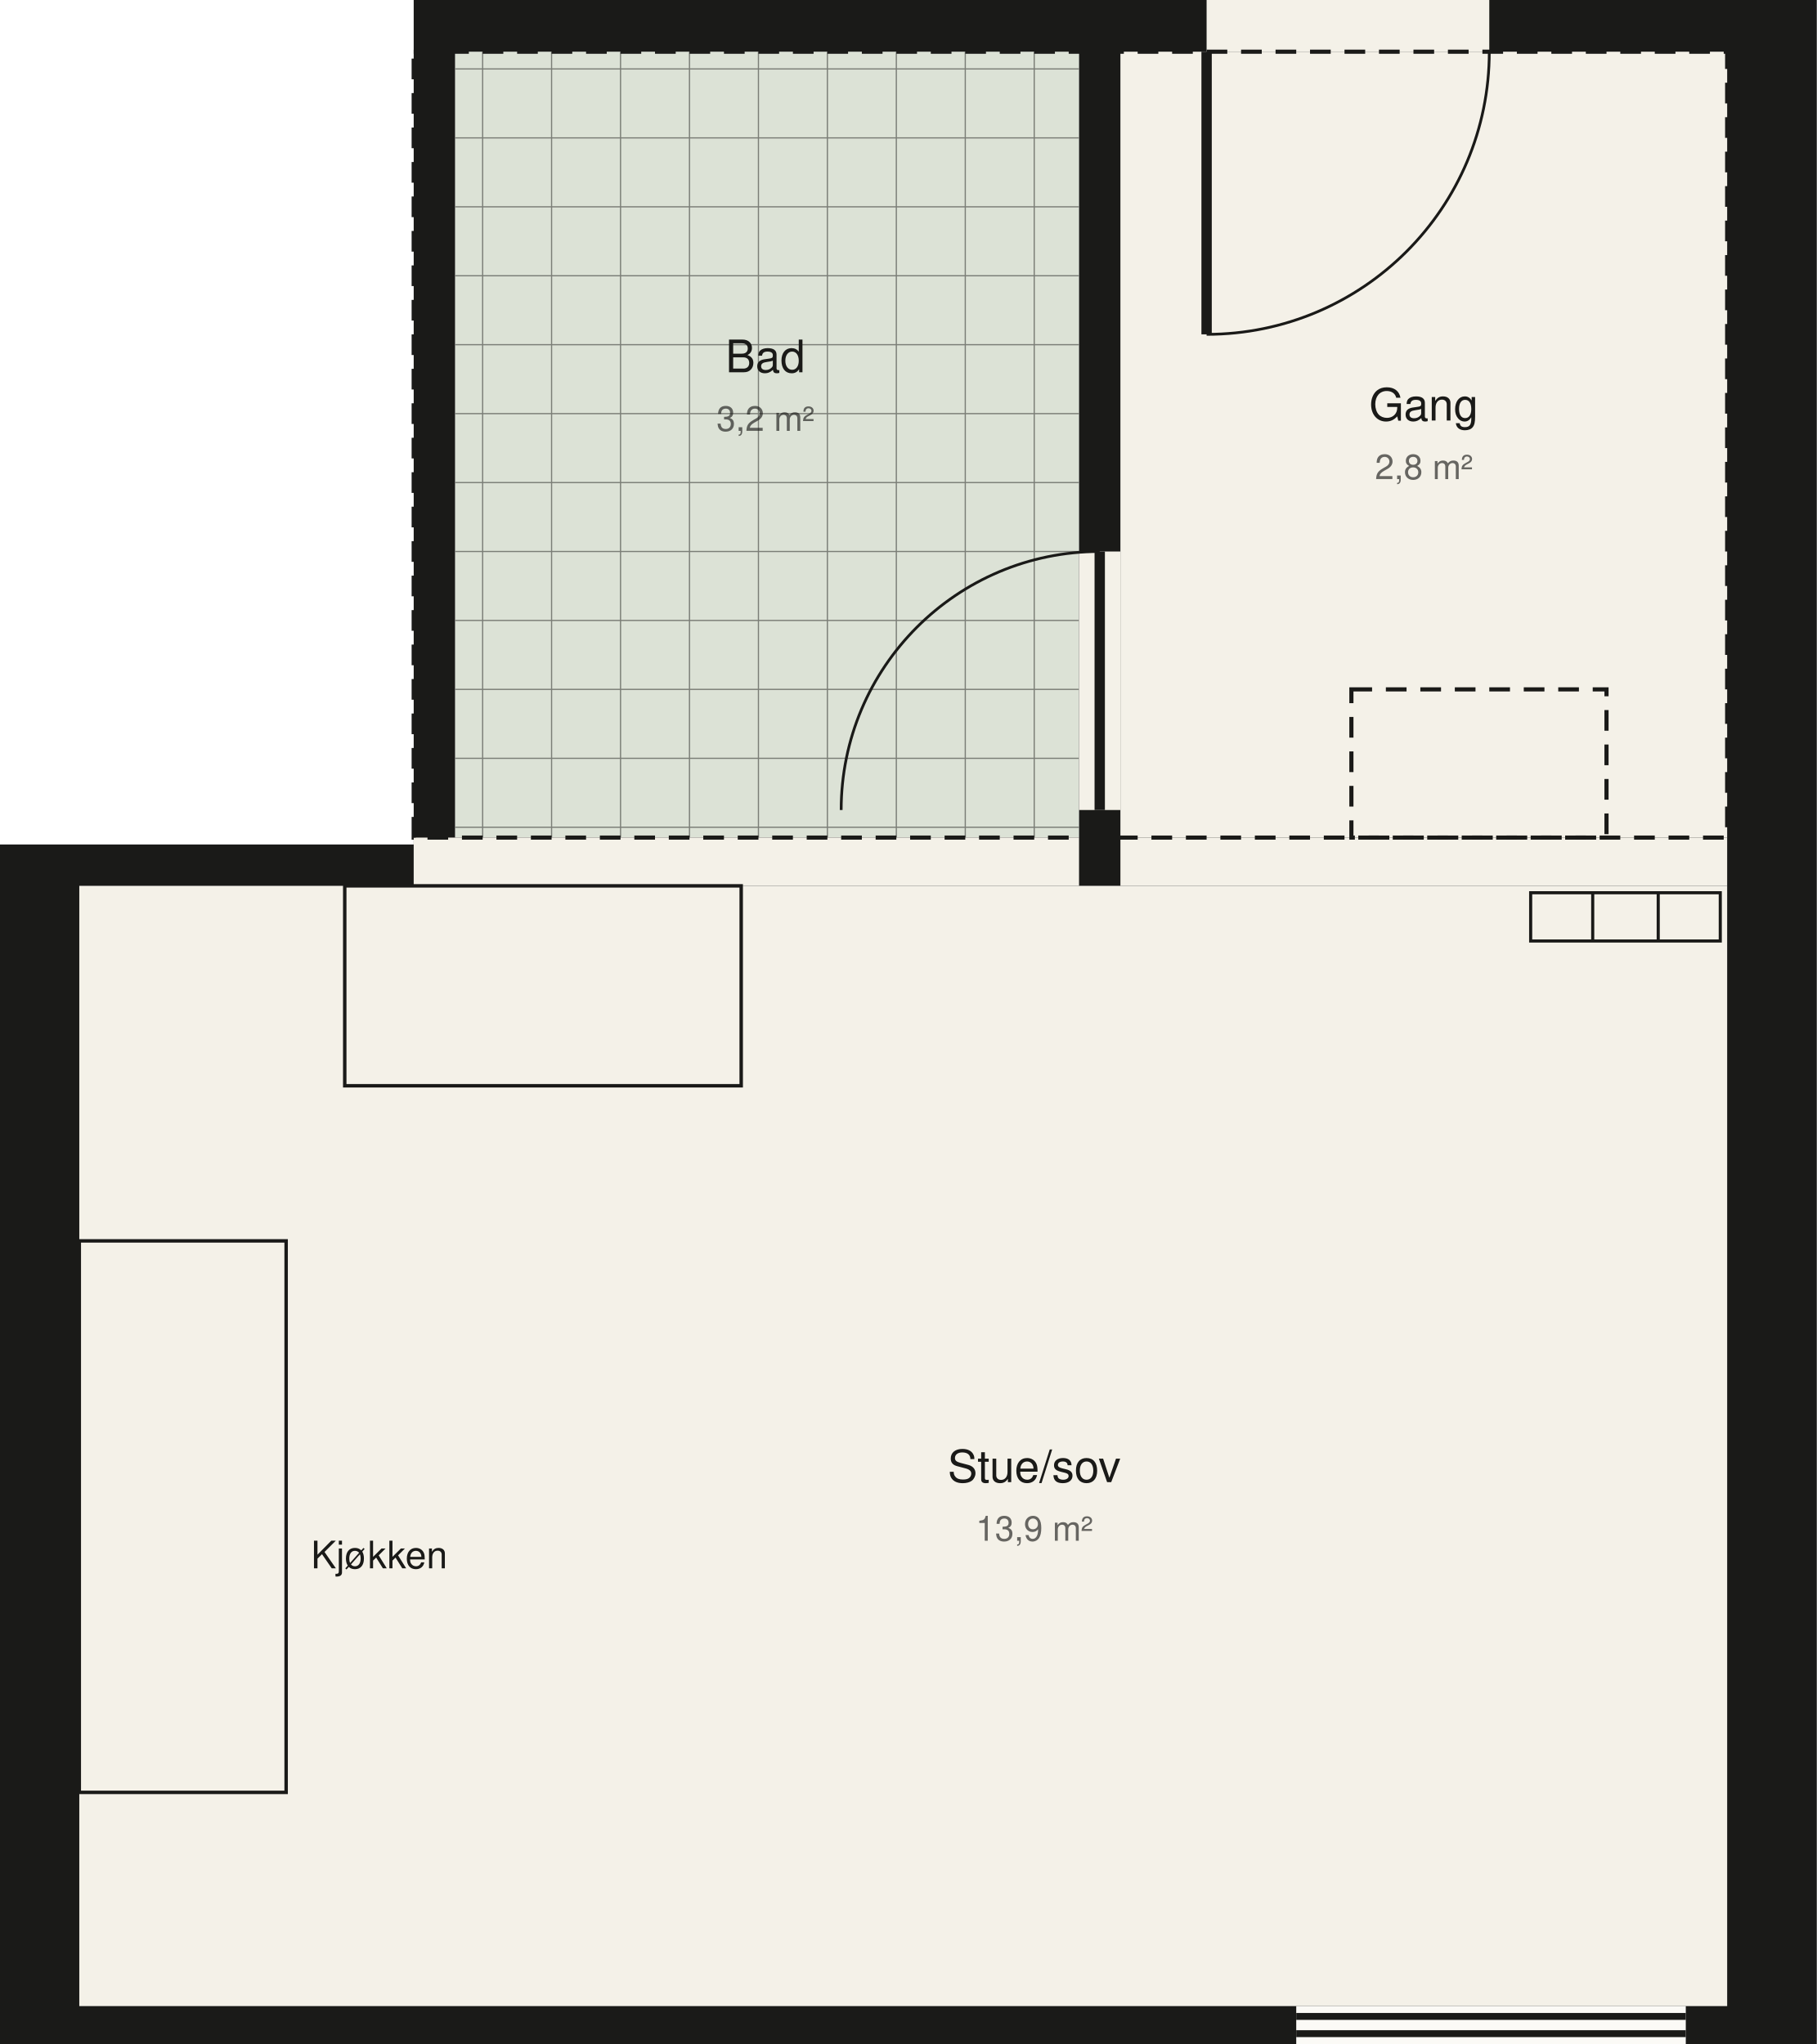
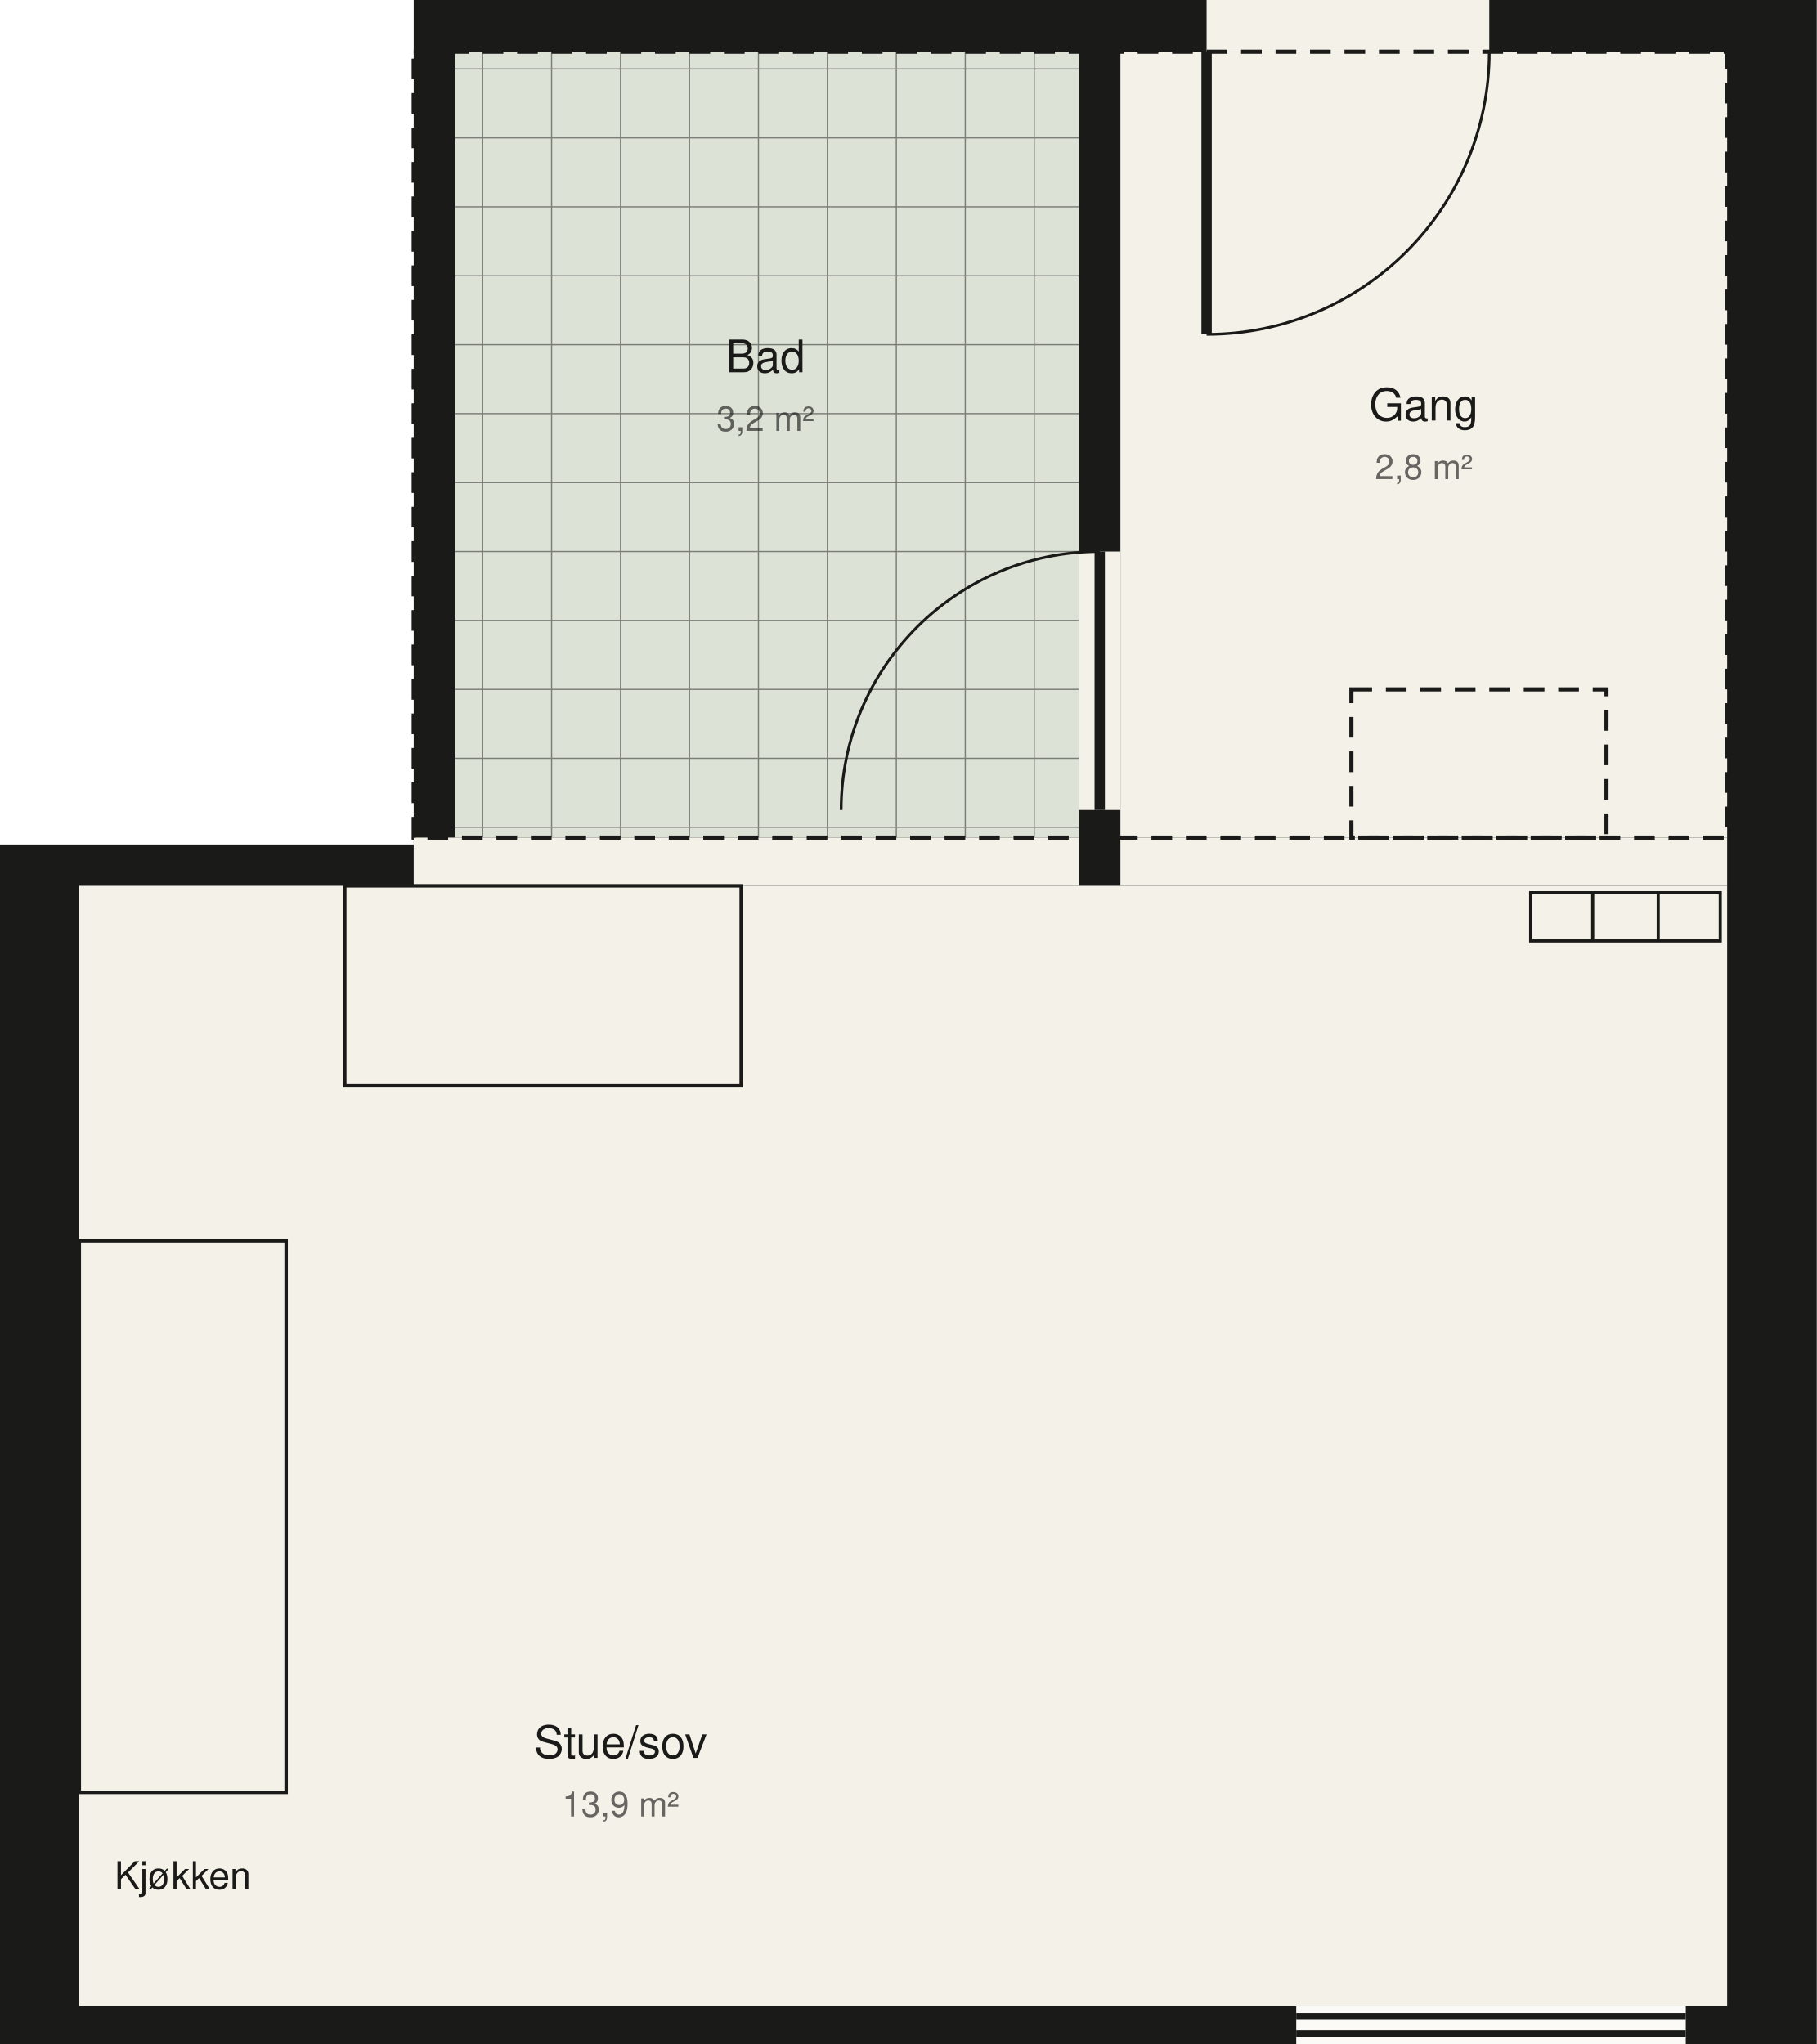
<svg xmlns="http://www.w3.org/2000/svg" viewBox="0 0 527 593">
  <polygon points="132,15 313,15 313,243 132,243" fill="#DCE2D6" />
  <polygon points="325,15 501,15 501,243 325,243" fill="#F4F1E8" />
  <polygon points="23,257 501,257 501,582 23,582" fill="#F4F1E8" />
  <clipPath id="bad0">
    <polygon points="132,15 313,15 313,243 132,243" />
  </clipPath>
  <g clip-path="url(#bad0)" stroke="#1A1A18" stroke-width="0.35" opacity="0.5">
    <line x1="140" y1="15" x2="140" y2="243" />
    <line x1="160" y1="15" x2="160" y2="243" />
    <line x1="180" y1="15" x2="180" y2="243" />
    <line x1="200" y1="15" x2="200" y2="243" />
    <line x1="220" y1="15" x2="220" y2="243" />
    <line x1="240" y1="15" x2="240" y2="243" />
    <line x1="260" y1="15" x2="260" y2="243" />
    <line x1="280" y1="15" x2="280" y2="243" />
    <line x1="300" y1="15" x2="300" y2="243" />
    <line x1="132" y1="20" x2="313" y2="20" />
    <line x1="132" y1="40" x2="313" y2="40" />
    <line x1="132" y1="60" x2="313" y2="60" />
    <line x1="132" y1="80" x2="313" y2="80" />
    <line x1="132" y1="100" x2="313" y2="100" />
    <line x1="132" y1="120" x2="313" y2="120" />
    <line x1="132" y1="140" x2="313" y2="140" />
    <line x1="132" y1="160" x2="313" y2="160" />
    <line x1="132" y1="180" x2="313" y2="180" />
    <line x1="132" y1="200" x2="313" y2="200" />
    <line x1="132" y1="220" x2="313" y2="220" />
    <line x1="132" y1="240" x2="313" y2="240" />
  </g>
  <path d="M 120 0 L 527 0 L 527 593 L 0 593 L 0 245 L 120 245 Z M 132 15 L 313 15 L 313 243 L 132 243 Z M 325 15 L 501 15 L 501 243 L 325 243 Z M 23 257 L 501 257 L 501 582 L 23 582 Z" fill="#1A1A18" fill-rule="evenodd" />
  <rect x="350" y="0" width="82" height="15" fill="#F4F1E8" />
  <line x1="350" y1="15" x2="350" y2="97" stroke="#1A1A18" stroke-width="3" />
  <path d="M 350 97 A 82 82 0 0 0 432 15" fill="none" stroke="#1A1A18" stroke-width="0.8" />
  <rect x="313" y="160" width="12" height="75" fill="#F4F1E8" />
  <line x1="319" y1="235" x2="319" y2="160" stroke="#1A1A18" stroke-width="3" />
  <path d="M 319 160 A 75 75 0 0 0 244 235" fill="none" stroke="#1A1A18" stroke-width="0.8" />
  <rect x="120" y="243" width="193" height="14" fill="#F4F1E8" />
  <rect x="325" y="243" width="176" height="14" fill="#F4F1E8" />
  <rect x="376" y="582" width="113" height="11" fill="#FBFAF6" />
  <line x1="376" y1="585" x2="489" y2="585" stroke="#1A1A18" stroke-width="2" />
  <line x1="376" y1="590" x2="489" y2="590" stroke="#1A1A18" stroke-width="2" />
  <use href="#dusj" transform="translate(134 42)" />
  <use href="#wc" transform="translate(252 62)" />
  <use href="#servant" transform="translate(234 200)" />
  <use href="#komfyr" transform="translate(23 378)" />
  <use href="#kvask" transform="translate(23 460)" />
-   <use href="#sofa" transform="translate(499 354) rotate(90)" />
-   <use href="#bord2" transform="translate(340 380) rotate(90)" />
+   <use href="#seng140" transform="translate(95 260)" />
+   <use href="#sofa" transform="translate(416 380) rotate(90)" />
+   <use href="#sofabord60" transform="translate(255 450)" />
  <rect x="23" y="360" width="60" height="160" fill="none" stroke="#1A1A18" stroke-width="1" />
  <rect x="100" y="257" width="115" height="58" fill="none" stroke="#1A1A18" stroke-width="1" />
  <rect x="444" y="259" width="55" height="14" fill="none" stroke="#1A1A18" stroke-width="0.9" />
  <line x1="462" y1="259" x2="462" y2="273" stroke="#1A1A18" stroke-width="0.9" />
  <line x1="481" y1="259" x2="481" y2="273" stroke="#1A1A18" stroke-width="0.9" />
  <polygon points="120,15 501,15 501,243 120,243" fill="none" stroke="#1A1A18" stroke-width="1.2" stroke-dasharray="6 4" />
  <polygon points="392,200 466,200 466,243 392,243" fill="none" stroke="#1A1A18" stroke-width="1.2" stroke-dasharray="6 4" />
-   <text x="110" y="455" font-family="Helvetica" font-size="11" fill="#1A1A18" text-anchor="middle">Kjøkken</text>
+   <text x="53" y="548" font-family="Helvetica" font-size="11" fill="#1A1A18" text-anchor="middle">Kjøkken</text>
  <g font-family="Helvetica" fill="#1A1A18" text-anchor="middle">
    <text x="222" y="108" font-size="13">Bad</text>
    <text x="222" y="125" font-size="10" opacity="0.65">3,2 m²</text>
  </g>
  <g font-family="Helvetica" fill="#1A1A18" text-anchor="middle">
    <text x="413" y="122" font-size="13">Gang</text>
    <text x="413" y="139" font-size="10" opacity="0.65">2,8 m²</text>
  </g>
  <g font-family="Helvetica" fill="#1A1A18" text-anchor="middle">
-     <text x="300" y="430" font-size="13">Stue/sov</text>
-     <text x="300" y="447" font-size="10" opacity="0.65">13,9 m²</text>
+     <text x="180" y="510" font-size="13">Stue/sov</text>
+     <text x="180" y="527" font-size="10" opacity="0.65">13,9 m²</text>
  </g>
</svg>
